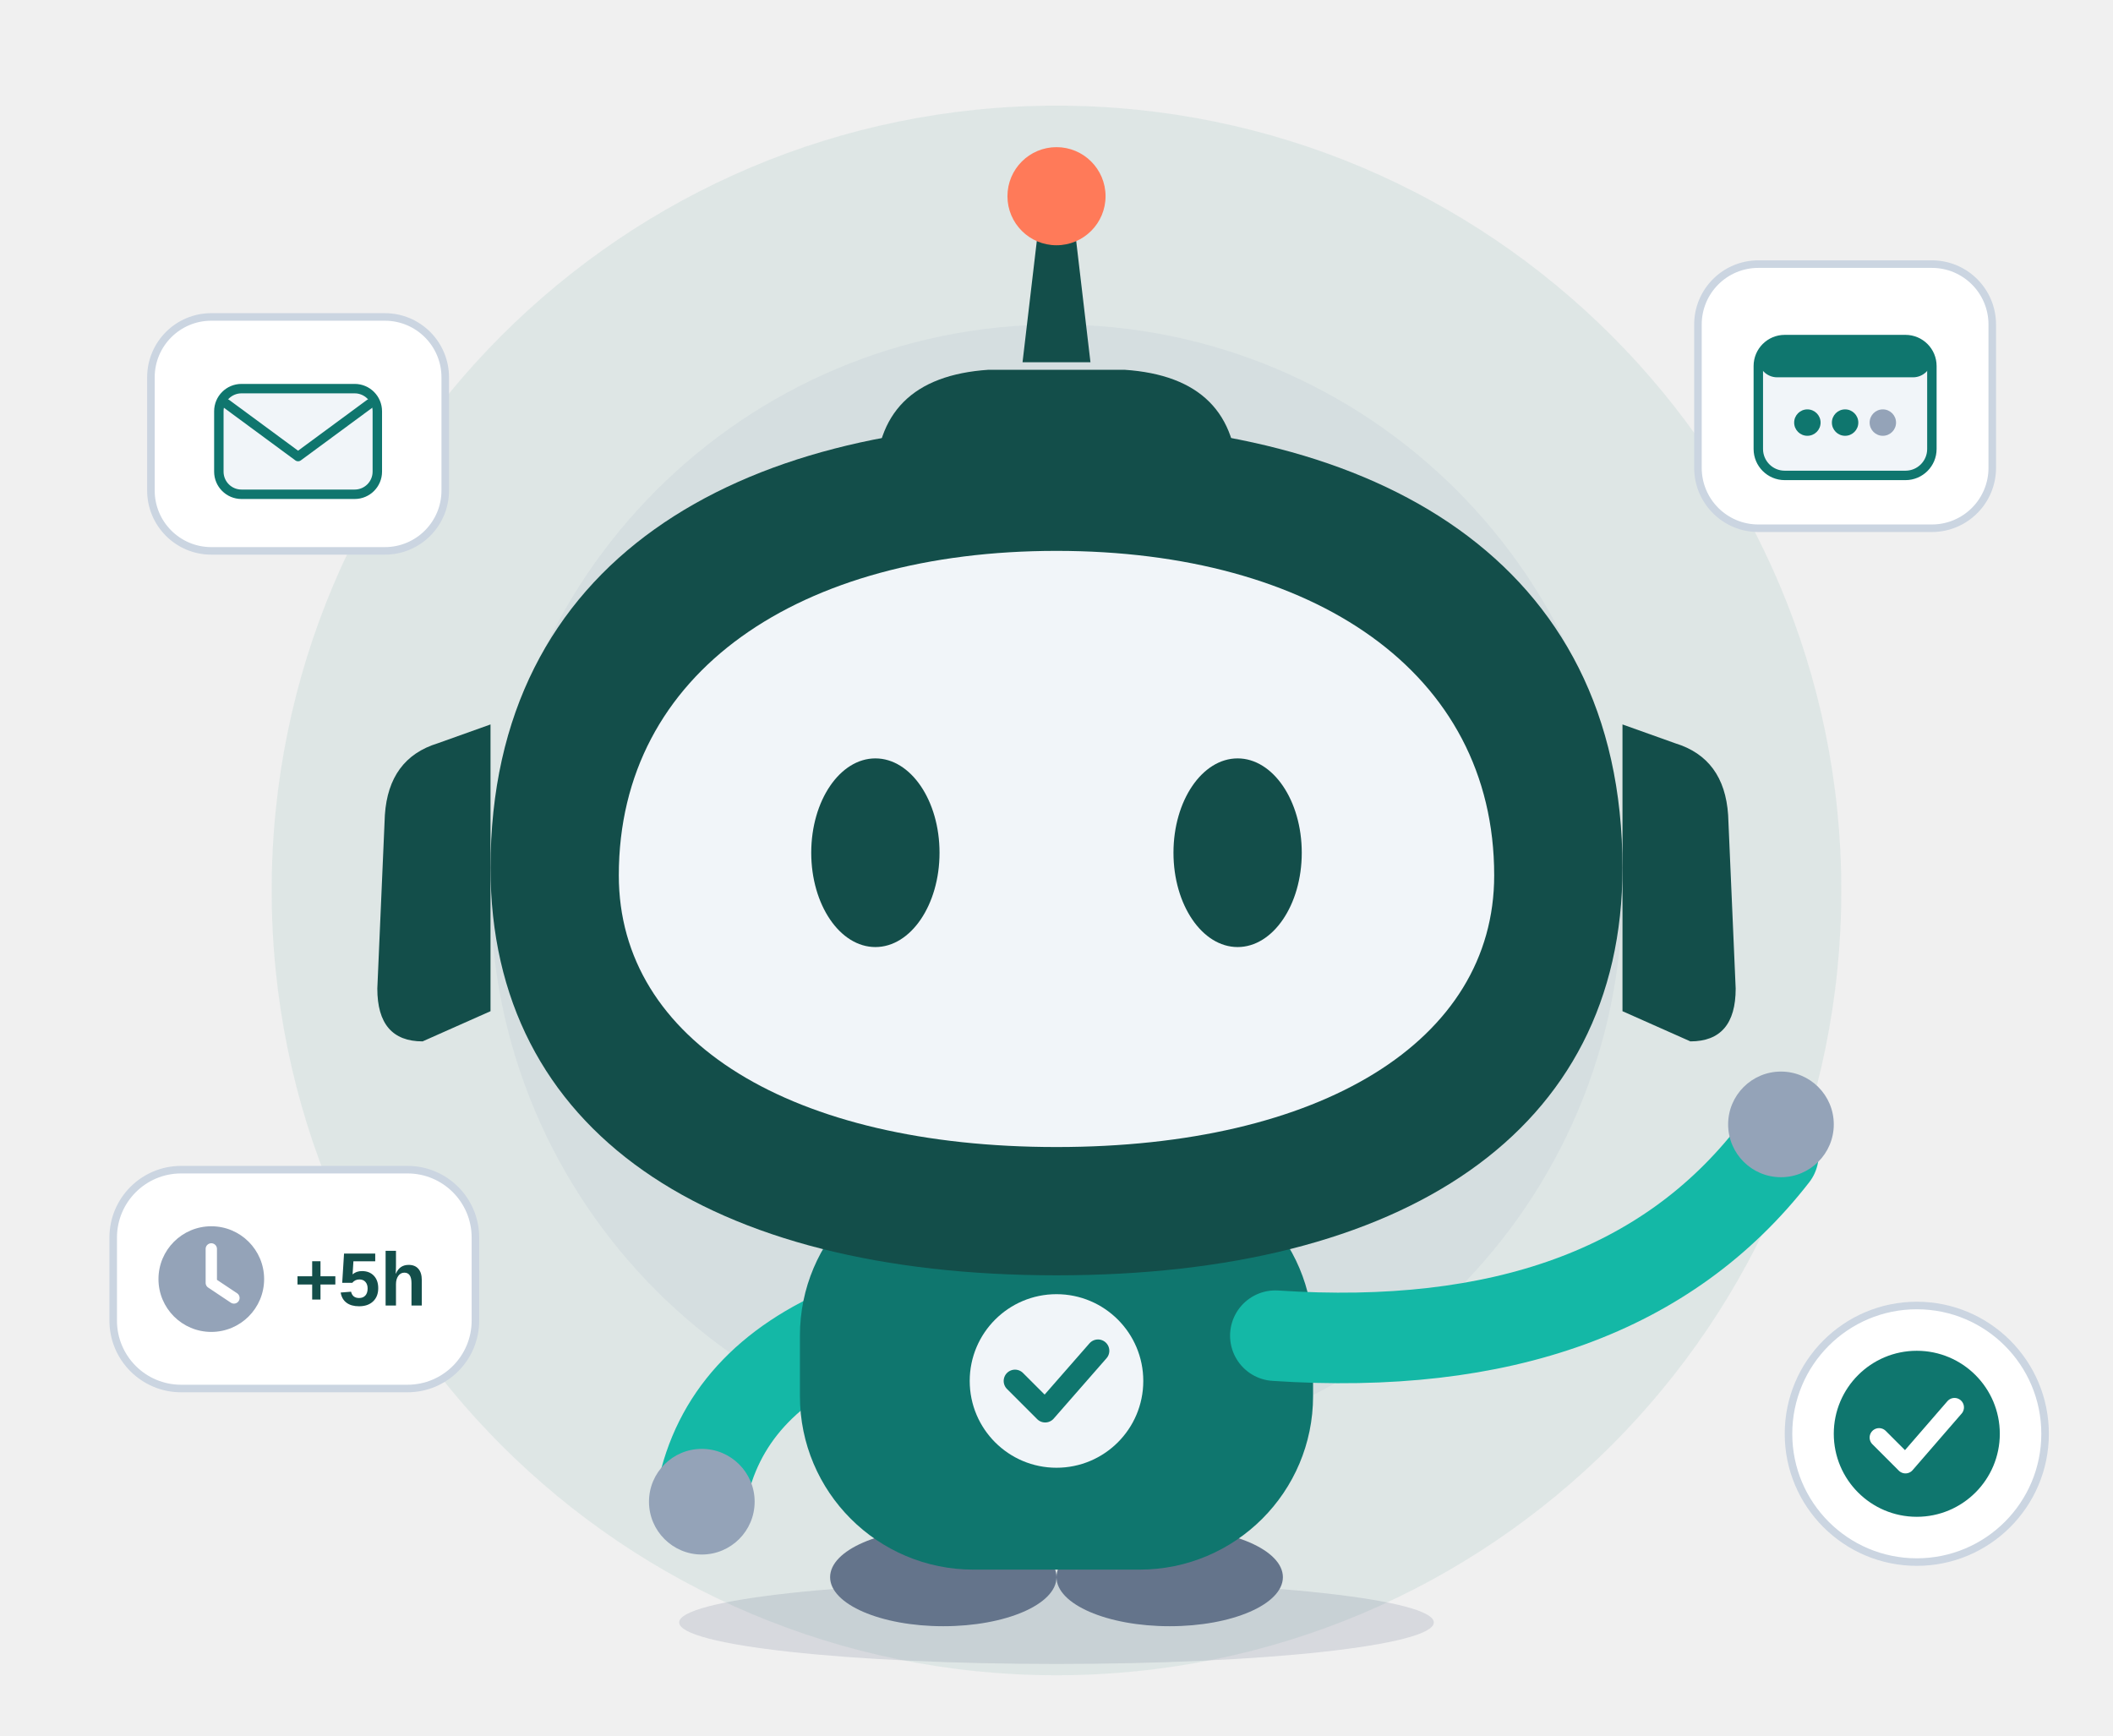
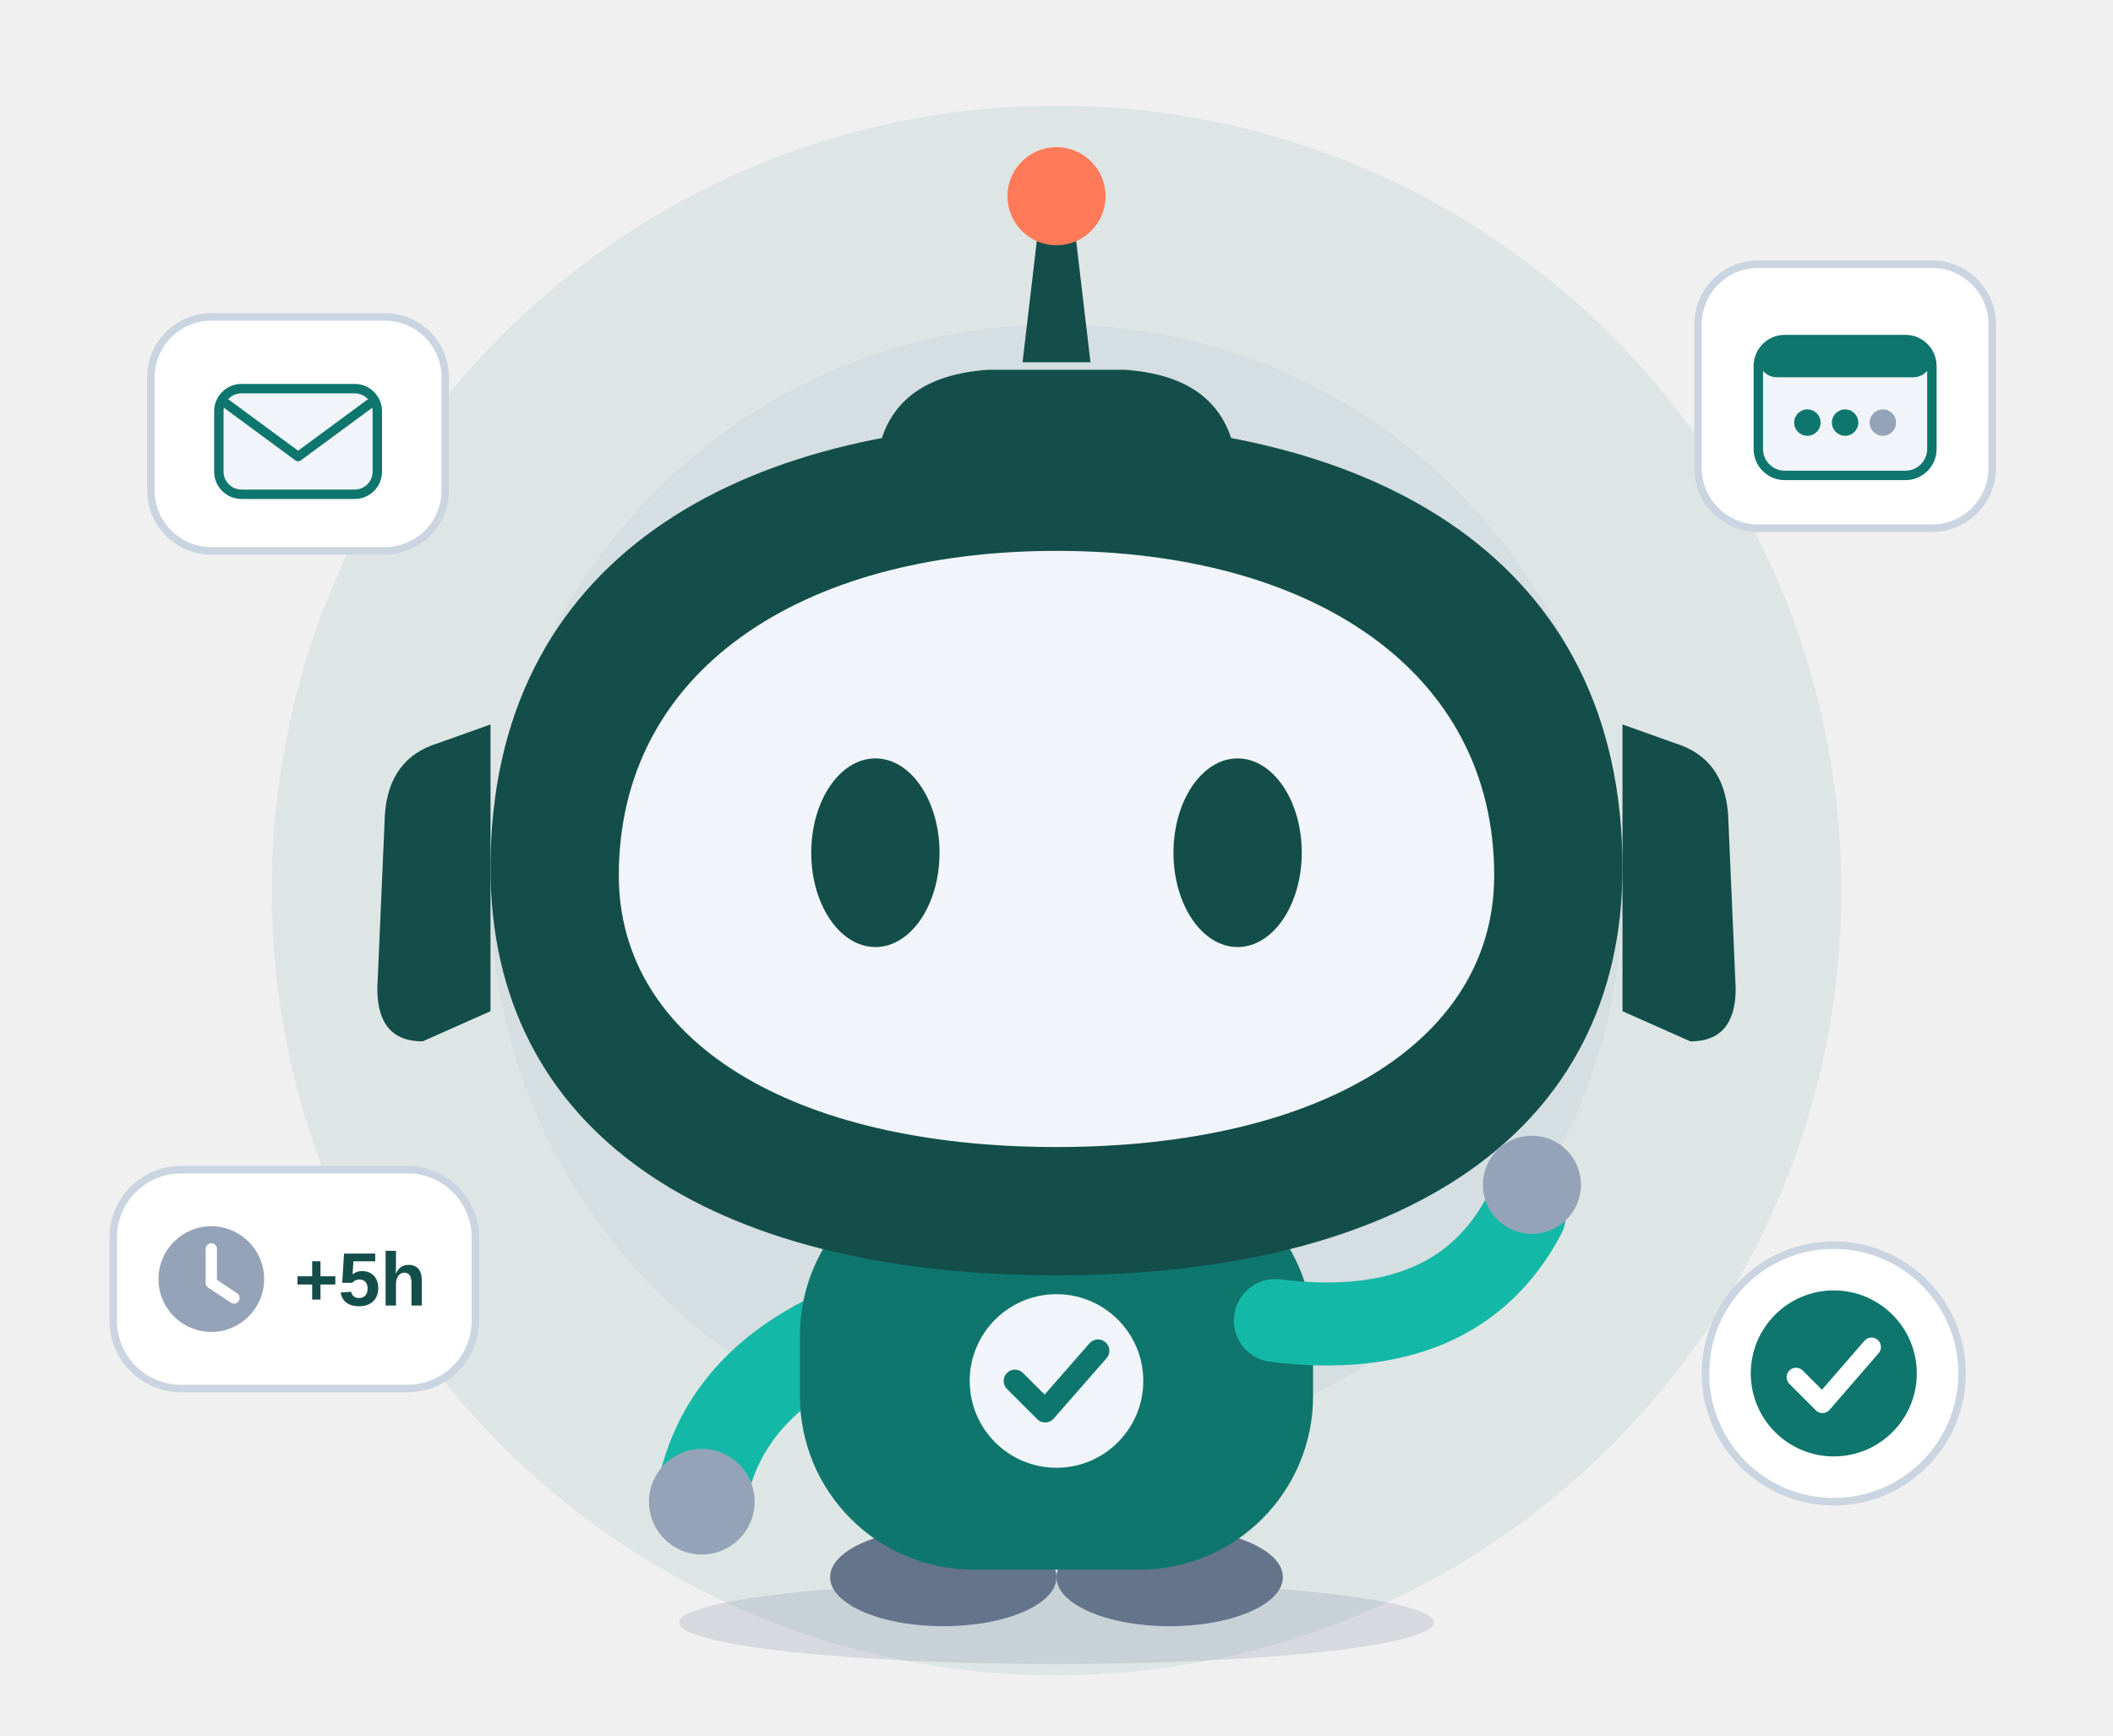
<svg xmlns="http://www.w3.org/2000/svg" viewBox="0 0 560 460" role="img" aria-label="WiseRobot mascot waving, surrounded by email, calendar, tick and hours-saved icons">
  <style>
-     .wave { transform-origin: 340px 350px; animation: wave 2.4s ease-in-out infinite; }
+     .wave { transform-origin: 338px 350px; animation: wave 2.4s ease-in-out infinite; }
    .blink { transform-box: fill-box; transform-origin: center; animation: blink 5s infinite; }
    .bob { animation: bob 3.6s ease-in-out infinite; }
    .bob2 { animation: bob 4.4s ease-in-out infinite reverse; }
    .ball { animation: pulse 2s ease-in-out infinite; transform-box: fill-box; transform-origin: center; }
    @keyframes wave { 0%,100% { transform: rotate(0deg); } 50% { transform: rotate(-10deg); } }
    @keyframes blink { 0%,92%,100% { transform: scaleY(1); } 95% { transform: scaleY(0.1); } }
    @keyframes bob { 0%,100% { transform: translateY(0); } 50% { transform: translateY(-9px); } }
    @keyframes pulse { 0%,100% { transform: scale(1); } 50% { transform: scale(1.25); } }
    @media (prefers-reduced-motion: reduce) { .wave,.blink,.bob,.bob2,.ball { animation: none; } }
  </style>
  <circle cx="280" cy="236" r="208" fill="#0f766e" fill-opacity="0.08" />
  <circle cx="280" cy="236" r="150" fill="#94a3b8" fill-opacity="0.12" />
  <g class="bob">
    <g transform="translate(40,84)">
      <rect width="78" height="62" rx="16" fill="#fff" stroke="#cbd5e1" stroke-width="2" />
      <rect x="18" y="19" width="42" height="28" rx="6" fill="#f1f5f9" stroke="#0f766e" stroke-width="2.5" />
      <path d="M20 23l19 14 19-14" fill="none" stroke="#0f766e" stroke-width="2.5" stroke-linecap="round" stroke-linejoin="round" />
    </g>
  </g>
  <g class="bob2">
    <g transform="translate(450,70)">
      <rect width="78" height="70" rx="16" fill="#fff" stroke="#cbd5e1" stroke-width="2" />
      <rect x="16" y="20" width="46" height="36" rx="7" fill="#f1f5f9" stroke="#0f766e" stroke-width="2.5" />
      <rect x="16" y="20" width="46" height="10" rx="5" fill="#0f766e" />
      <circle cx="29" cy="42" r="3.5" fill="#0f766e" />
      <circle cx="39" cy="42" r="3.5" fill="#0f766e" />
      <circle cx="49" cy="42" r="3.5" fill="#94a3b8" />
    </g>
  </g>
  <g class="bob">
-     <g transform="translate(474,346)">
+     <g transform="translate(452,330)">
      <circle cx="34" cy="34" r="34" fill="#fff" stroke="#cbd5e1" stroke-width="2" />
      <circle cx="34" cy="34" r="22" fill="#0f766e" />
      <path d="M24 35l7 7 13-15" fill="none" stroke="#fff" stroke-width="5" stroke-linecap="round" stroke-linejoin="round" />
    </g>
  </g>
  <g class="bob2">
    <g transform="translate(30,310)">
      <rect width="96" height="58" rx="18" fill="#fff" stroke="#cbd5e1" stroke-width="2" />
      <circle cx="26" cy="29" r="14" fill="#94a3b8" />
      <path d="M26 21v9l6 4" fill="none" stroke="#fff" stroke-width="3" stroke-linecap="round" stroke-linejoin="round" />
      <text x="48" y="36" font-family="Plus Jakarta Sans, Arial, sans-serif" font-weight="800" font-size="20" fill="#134e4a">+5h</text>
    </g>
  </g>
  <ellipse cx="280" cy="430" rx="100" ry="11" fill="#64748b" fill-opacity="0.18" />
  <ellipse cx="250" cy="418" rx="30" ry="13" fill="#64748b" />
  <ellipse cx="310" cy="418" rx="30" ry="13" fill="#64748b" />
  <path d="M226 352 Q192 366 186 396" fill="none" stroke="#14b8a6" stroke-width="24" stroke-linecap="round" />
  <circle cx="186" cy="398" r="14" fill="#94a3b8" />
  <rect x="212" y="308" width="136" height="108" rx="46" fill="#0f766e" />
  <circle cx="280" cy="366" r="23" fill="#f1f5f9" />
  <path d="M269 366l8 8 14-16" fill="none" stroke="#0f766e" stroke-width="6" stroke-linecap="round" stroke-linejoin="round" />
  <path d="M271 96 L289 96 L285 62 L275 62 Z" fill="#134e4a" />
  <circle class="ball" cx="280" cy="52" r="13" fill="#ff7a59" />
  <path d="M130 192 L116 197 Q103 201 102 216 L100 262 Q100 276 112 276 L130 268 Z" fill="#134e4a" />
  <path d="M430 192 L444 197 Q457 201 458 216 L460 262 Q460 276 448 276 L430 268 Z" fill="#134e4a" />
  <path d="M232 128 Q232 100 262 98 L298 98 Q328 100 328 128 Z" fill="#134e4a" />
  <path d="M130 230 C130 148 196 112 280 112 C364 112 430 148 430 230 C430 300 372 338 280 338 C188 338 130 300 130 230 Z" fill="#134e4a" />
  <path d="M164 232 C164 178 212 146 280 146 C348 146 396 178 396 232 C396 276 350 304 280 304 C210 304 164 276 164 232 Z" fill="#f1f5f9" />
  <ellipse class="blink" cx="232" cy="226" rx="17" ry="25" fill="#134e4a" />
  <ellipse class="blink" cx="328" cy="226" rx="17" ry="25" fill="#134e4a" />
  <g class="wave">
-     <path d="M338 354 Q428 360 470 306" fill="none" stroke="#14b8a6" stroke-width="24" stroke-linecap="round" />
-     <circle cx="472" cy="298" r="14" fill="#94a3b8" />
+     <path d="M338 350 Q386 356 404 322" fill="none" stroke="#14b8a6" stroke-width="22" stroke-linecap="round" />
+     <circle cx="406" cy="314" r="13" fill="#94a3b8" />
  </g>
</svg>
